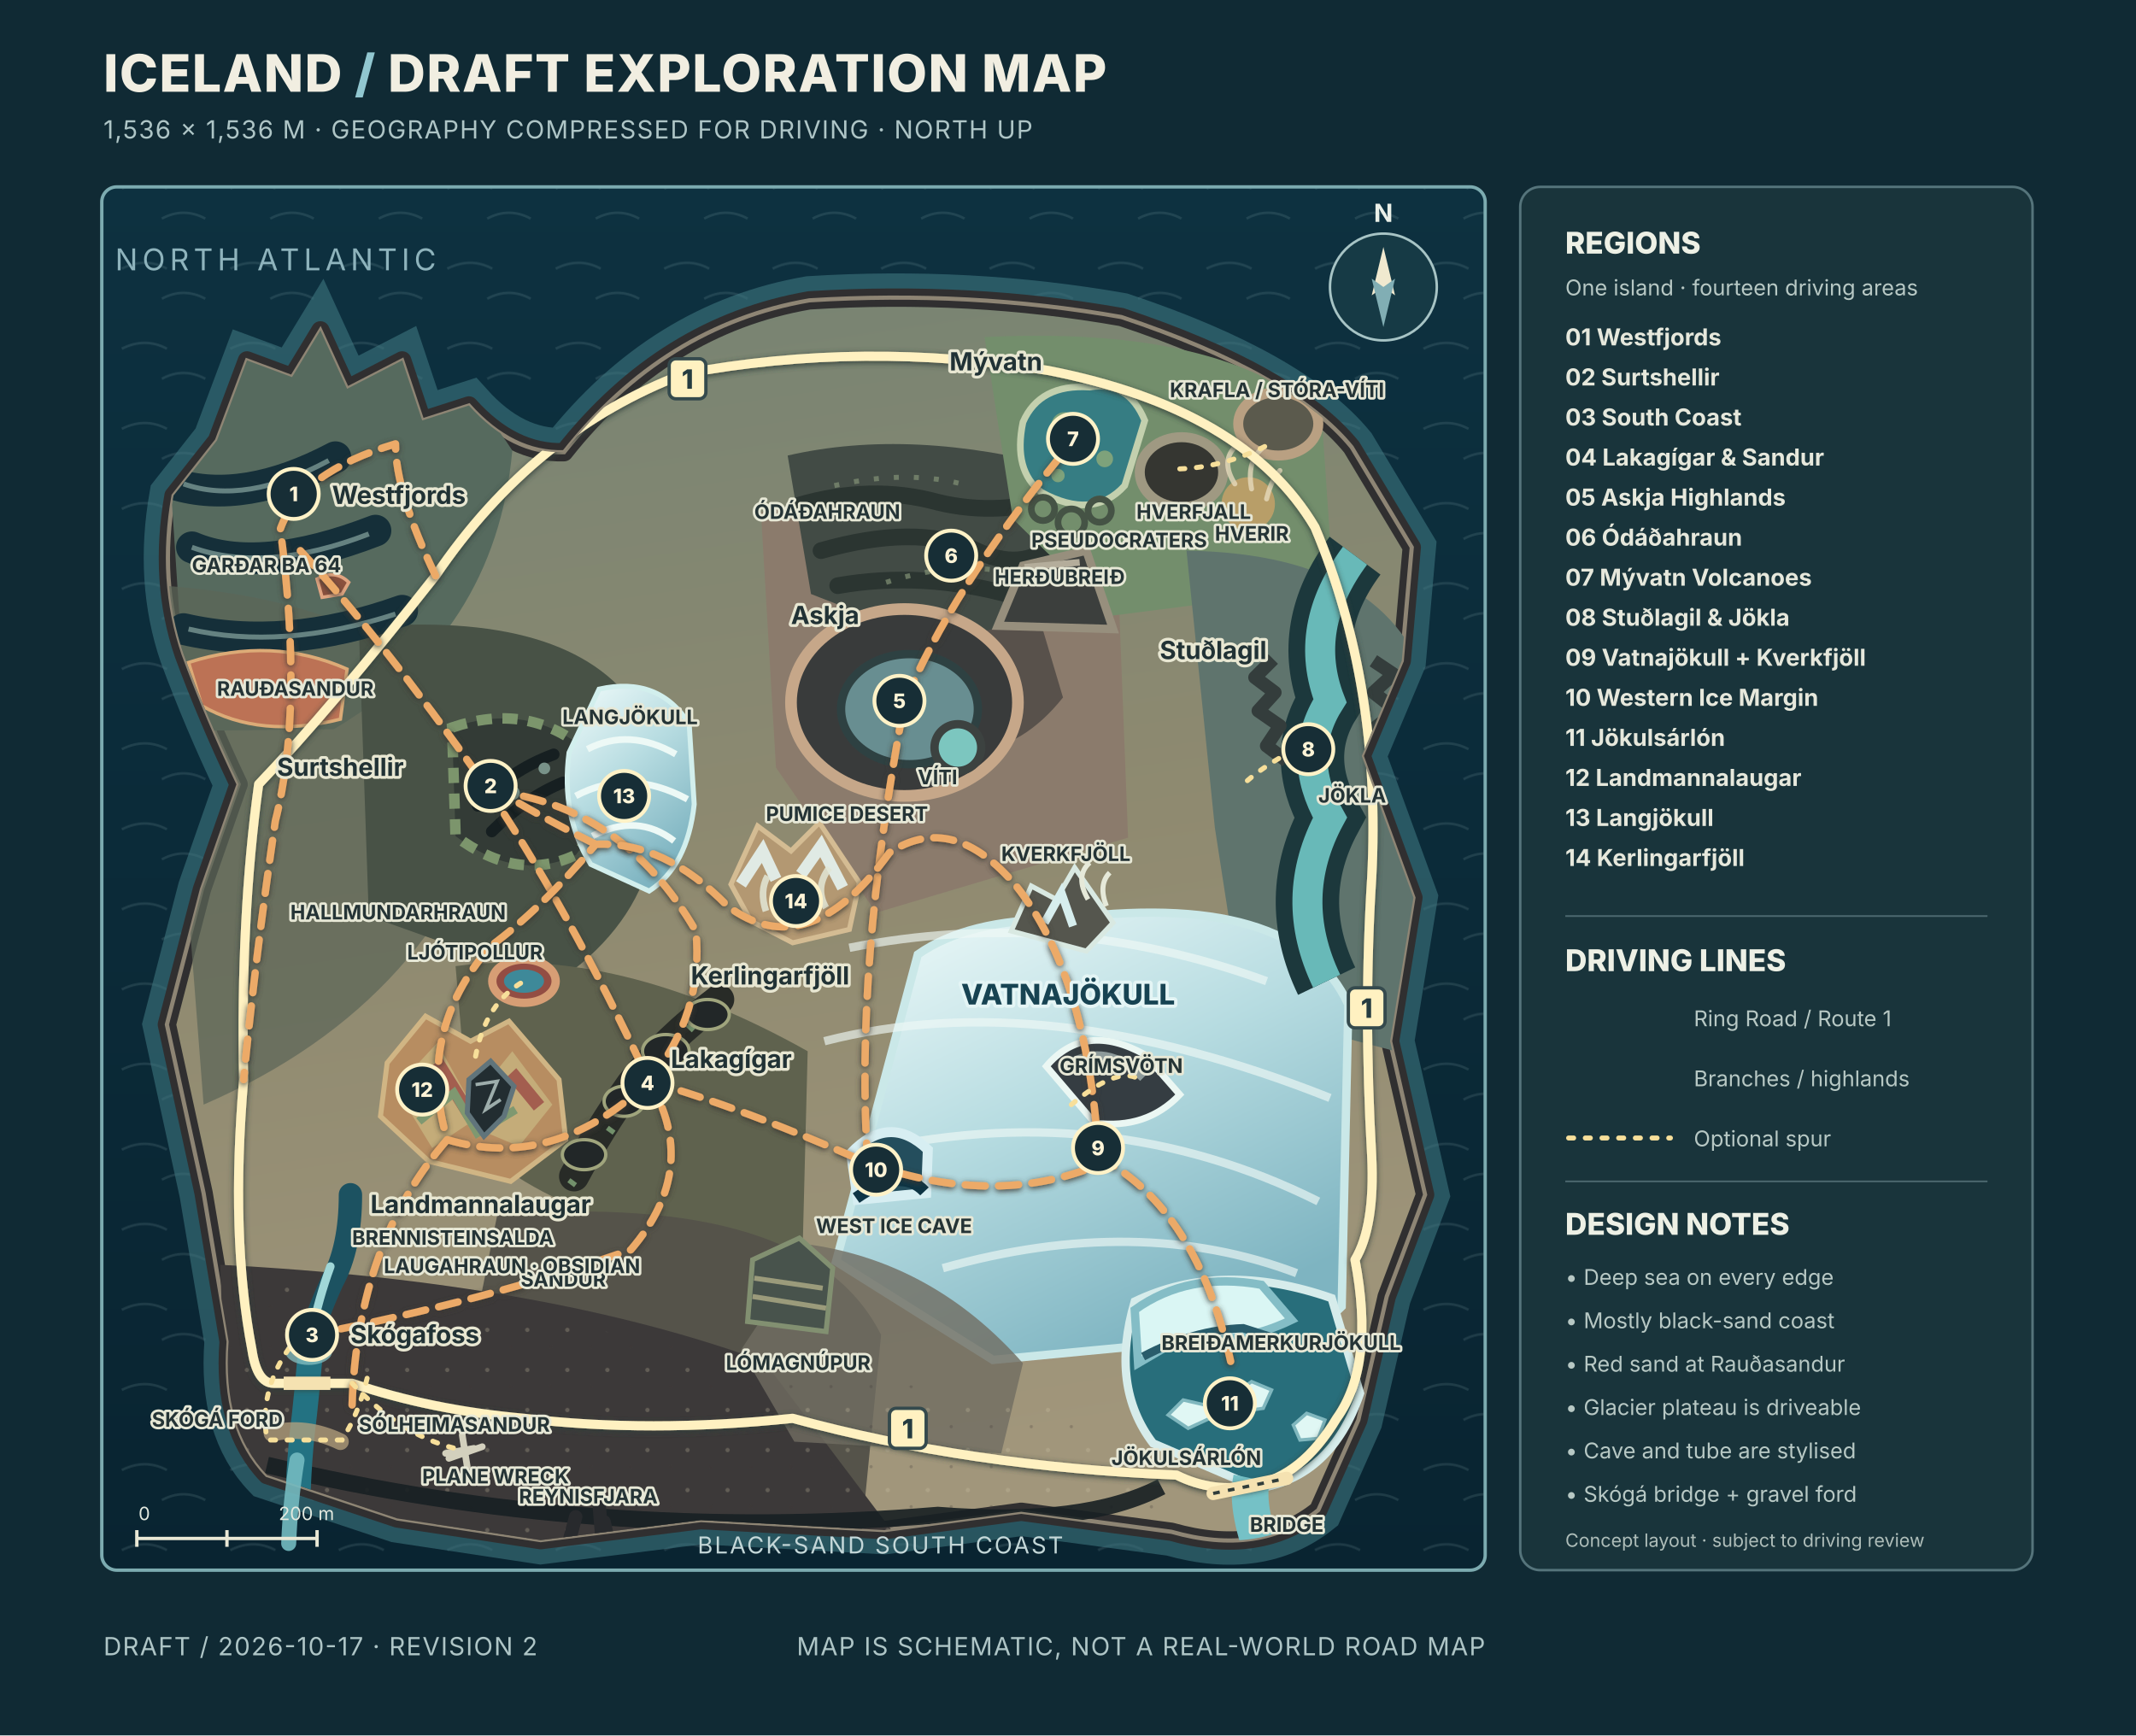
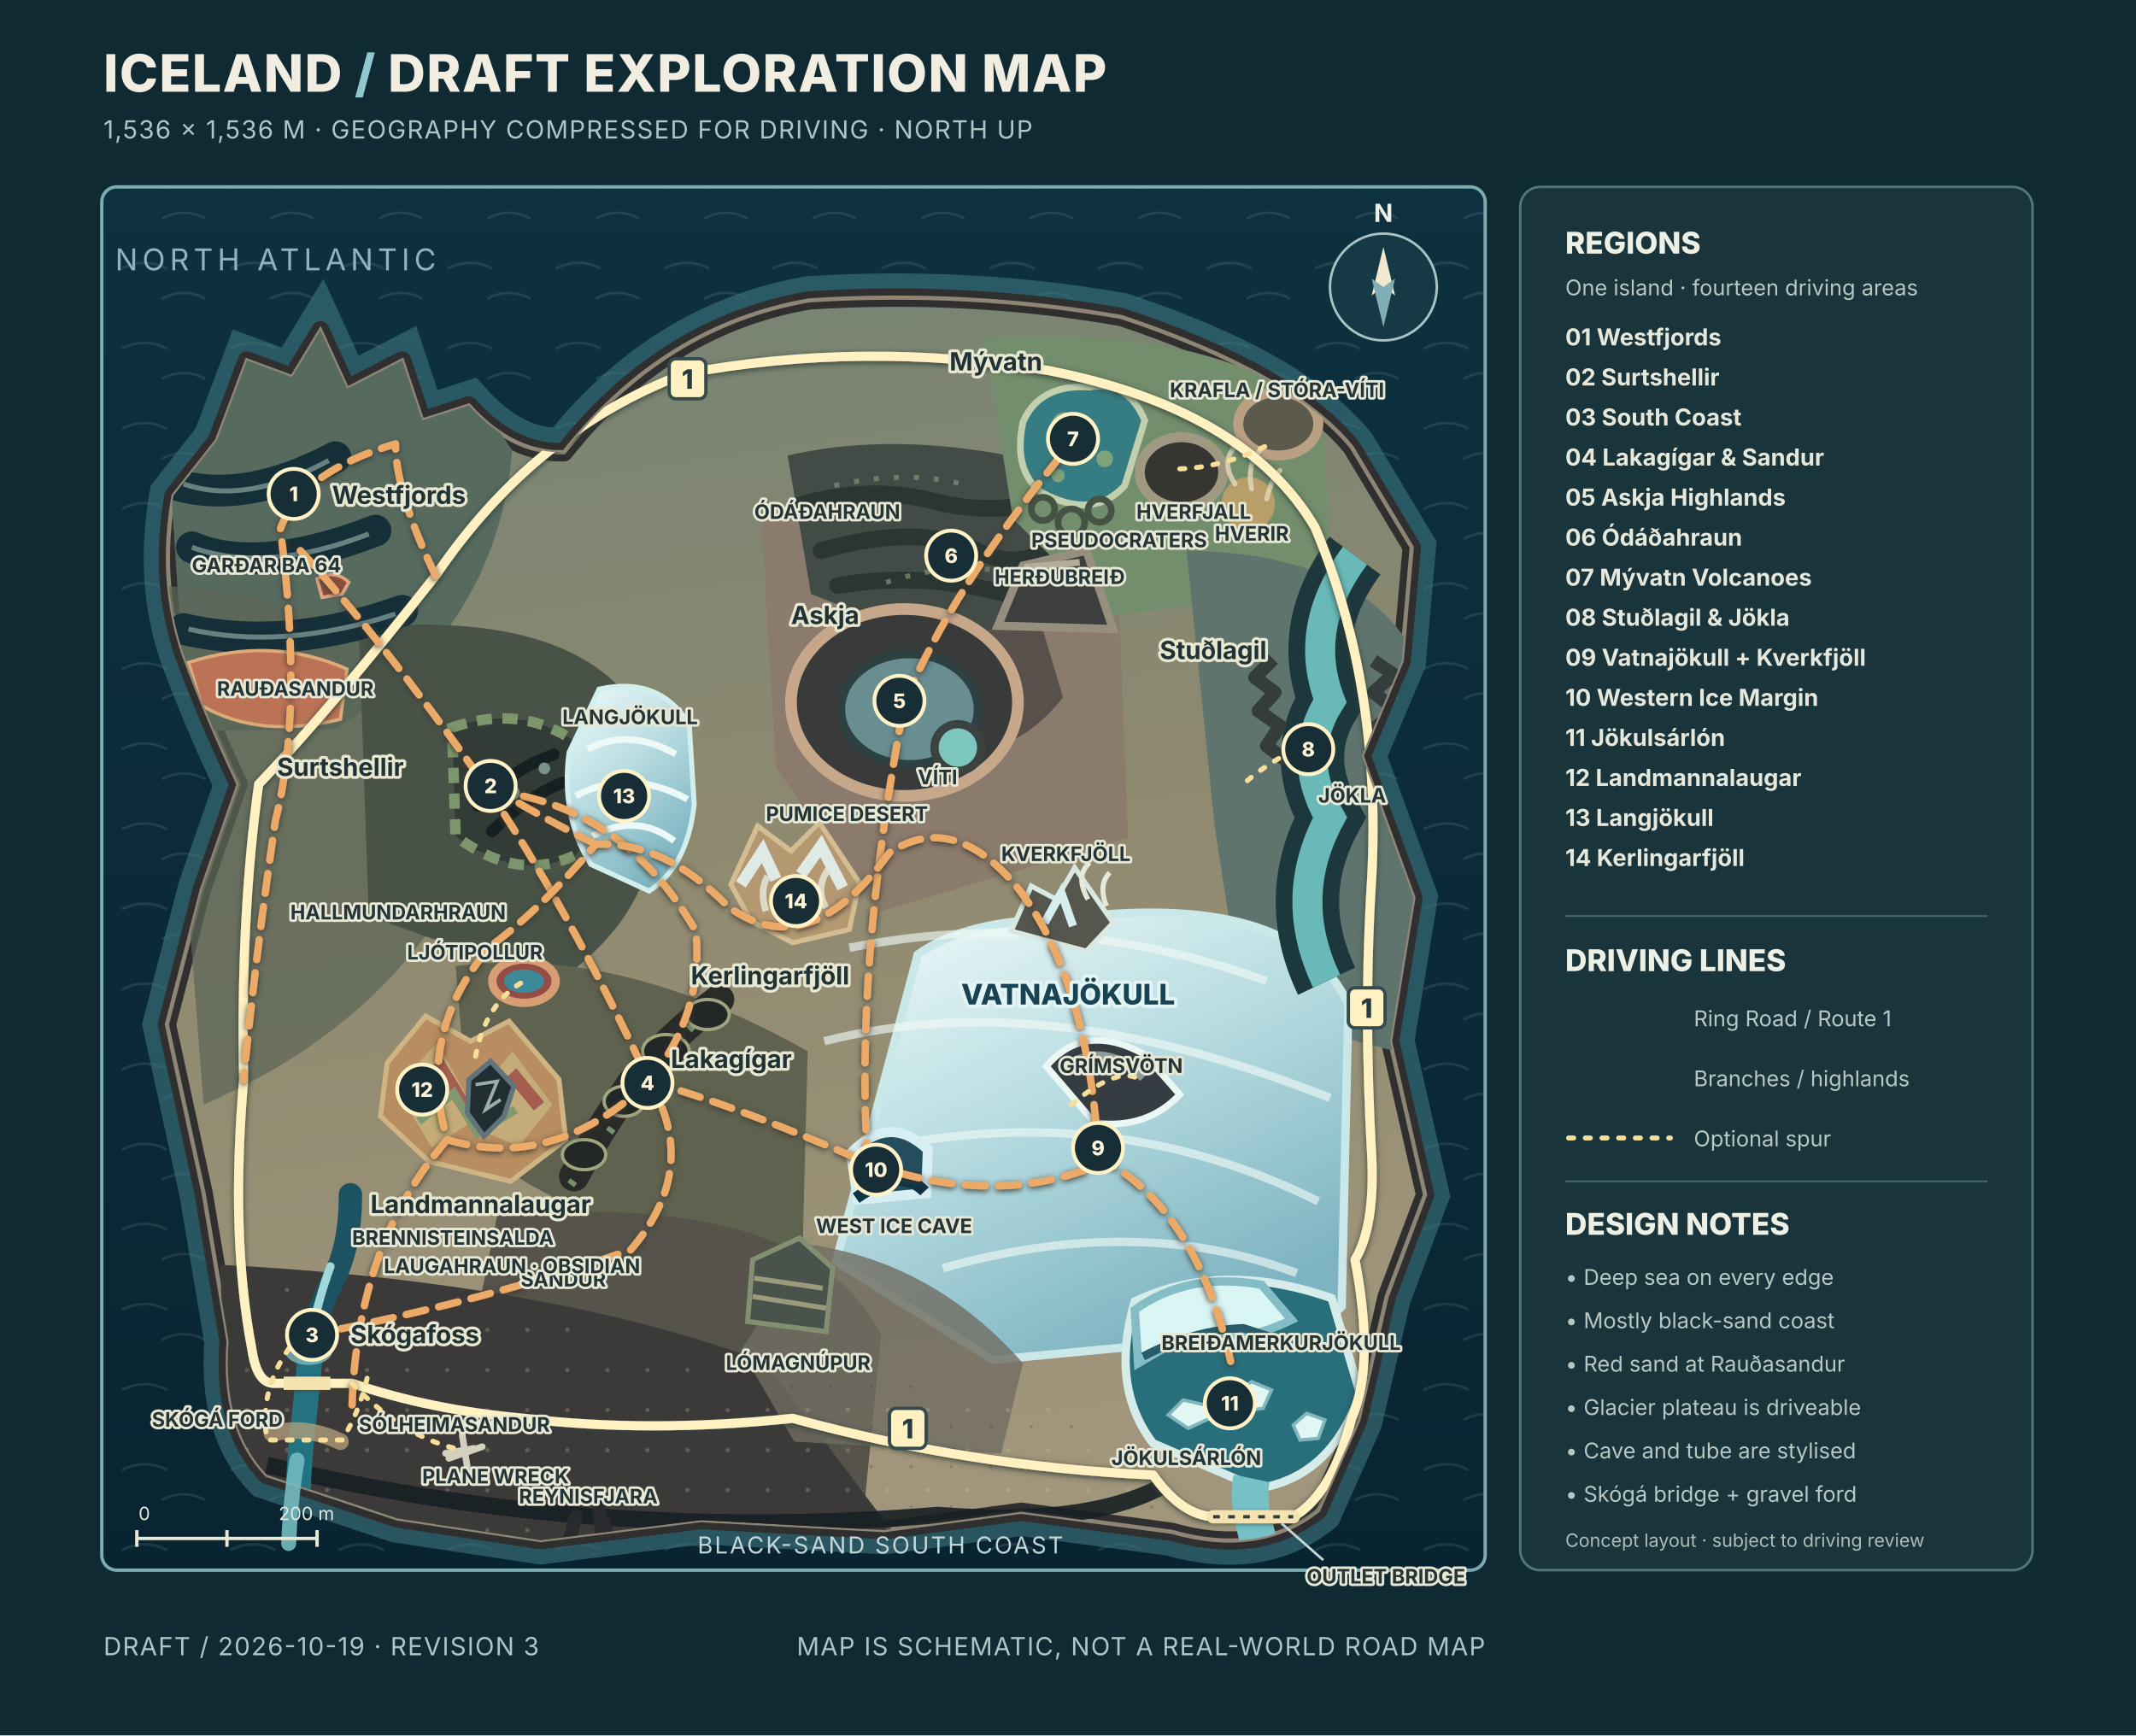
<svg xmlns="http://www.w3.org/2000/svg" viewBox="0 0 1280 1040" role="img" aria-labelledby="title desc">
  <defs>
    <linearGradient id="sea" x2="0" y2="1">
      <stop stop-color="#0d3140" />
      <stop offset="1" stop-color="#092431" />
    </linearGradient>
    <linearGradient id="ice" x2=".55" y2="1">
      <stop stop-color="#f2fcfb" />
      <stop offset=".5" stop-color="#b7dce1" />
      <stop offset="1" stop-color="#7eb4c1" />
    </linearGradient>
    <linearGradient id="land" x2=".15" y2="1">
      <stop stop-color="#758373" />
      <stop offset=".52" stop-color="#8f8a70" />
      <stop offset="1" stop-color="#a1967b" />
    </linearGradient>
    <clipPath id="island-clip">
      <path id="island" d="M110 392 Q95 348 104 297 L130 264 L148 216 L175 226 L192 198 L208 233 L241 216 L253 252 L281 243 Q307 272 338 271 Q398 195 485 180 Q581 174 672 190 Q774 224 810 268 L846 328 L840 396 L816 453 L847 538 L833 624 L854 716 L831 777 L814 851 L790 905 Q755 933 702 918 L612 906 L530 917 L420 911 L324 923 L238 910 L160 884 Q133 856 137 804 L122 715 L100 614 L121 533 L143 470 Q124 430 110 392 Z" />
    </clipPath>
    <pattern id="sea-lines" width="65" height="48" patternUnits="userSpaceOnUse">
      <path d="M8 17q14-7 27 0 M32 35q13-7 26 0" fill="none" stroke="#b9d9d8" stroke-opacity=".12" stroke-width="1.5" />
    </pattern>
    <pattern id="sand-grain" width="24" height="24" patternUnits="userSpaceOnUse">
      <circle cx="4" cy="5" r="1.3" fill="#d0c6a8" opacity=".28" />
      <circle cx="18" cy="15" r="1" fill="#3f3835" opacity=".27" />
    </pattern>
  </defs>
  <style>
    text{font-family:system-ui,-apple-system,BlinkMacSystemFont,"Segoe UI",sans-serif}
    .title{fill:#f1eee1;font-size:31px;font-weight:760;letter-spacing:.025em}
    .subtitle{fill:#aec5c6;font-size:15px;letter-spacing:.045em}
    .map-note{fill:#c4d7d8;font-size:14px;letter-spacing:.08em}
    .region{fill:#213235;font-size:15px;font-weight:740;paint-order:stroke;stroke:#e8e7d2;stroke-width:3.5;stroke-linejoin:round}
    .minor{fill:#253436;font-size:12px;font-weight:680;paint-order:stroke;stroke:#e7e8d6;stroke-width:3;stroke-linejoin:round}
    .ice-label{fill:#174352;font-size:17px;font-weight:760;paint-order:stroke;stroke:#e4f5f5;stroke-width:4;stroke-linejoin:round}
    .sea-label{fill:#8eb3bc;font-size:18px;letter-spacing:.15em}
    .route{fill:none;stroke:#fff1c1;stroke-width:5.5;stroke-linecap:round;stroke-linejoin:round;filter:drop-shadow(0 1px 2px #30403b)}
    .highland{fill:none;stroke:#ecaa68;stroke-width:4.4;stroke-linecap:round;stroke-linejoin:round;stroke-dasharray:12 8;filter:drop-shadow(0 1px 2px #3a3930)}
    .spur{fill:none;stroke:#f7df9a;stroke-width:3;stroke-linecap:round;stroke-dasharray:3 7}
    .region-dot{fill:#172e36;stroke:#fff2c7;stroke-width:2.3}
    .region-number{fill:#fff4d7;font-size:12px;font-weight:800;text-anchor:middle;dominant-baseline:central}
    .panel-title{fill:#edf0e5;font-size:18px;font-weight:760}
    .panel-body{fill:#b7c8c4;font-size:13px}
    .legend-name{fill:#e6e8dc;font-size:14px;font-weight:650}
    .legend-small{fill:#aebdb9;font-size:11px}
  </style>
  <rect width="1280" height="1040" fill="#102a34" />
  <text x="62" y="55" class="title">ICELAND <tspan fill="#91c7d0">/</tspan> DRAFT EXPLORATION MAP</text>
  <text x="62" y="83" class="subtitle">1,536 × 1,536 M  ·  GEOGRAPHY COMPRESSED FOR DRIVING  ·  NORTH UP</text>
  <rect x="61" y="112" width="829" height="829" rx="9" fill="url(#sea)" stroke="#7cabb0" stroke-width="2" />
  <rect x="62" y="113" width="827" height="827" rx="8" fill="url(#sea-lines)" />
  <use href="#island" fill="none" stroke="#407a83" stroke-width="29" opacity=".57" />
  <use href="#island" fill="url(#land)" stroke="#302f30" stroke-width="11" stroke-linejoin="round" />
  <use href="#island" fill="none" stroke="#b6a991" stroke-width="2.5" opacity=".7" />
  <g clip-path="url(#island-clip)">
    <path d="M96 194 Q250 180 307 270 Q297 380 200 437 L112 438 Z" fill="#566a5e" />
    <path d="M98 351 Q260 363 302 462 Q265 600 122 662 Z" fill="#5c6558" opacity=".72" />
    <path d="M215 376 Q342 365 382 425 Q420 530 333 589 L221 549 Z" fill="#485246" />
    <path d="M273 579 Q370 566 484 630 L481 748 Q350 746 282 684 Z" fill="#5f624e" />
    <path d="M298 728 Q485 714 528 800 L514 943 L255 943 Z" fill="#55534a" />
    <path d="M132 758 Q327 768 458 816 L538 922 L138 937 Z" fill="#3c3939" />
    <path d="M456 307 Q608 275 670 347 L676 502 L525 547 L465 460 Z" fill="#8b7b6c" />
    <path d="M502 347 Q558 302 615 344 L637 418 Q590 477 519 429 Z" fill="#58514b" />
    <path d="M472 273 Q546 256 639 281 L646 342 Q618 384 550 381 L486 356 Z" fill="#424b45" />
    <path d="M478 303 Q522 290 562 301 Q599 310 638 297 M492 330 Q548 314 583 329 Q613 344 632 325 M502 351 Q553 342 607 357" fill="none" stroke="#252f2c" stroke-width="10" stroke-linecap="round" opacity=".8" />
    <path d="M500 291 Q545 281 580 291 M531 349 Q577 334 618 346" fill="none" stroke="#819275" stroke-width="3" stroke-dasharray="3 9" opacity=".7" />
    <path d="M590 202 Q732 195 792 249 L799 352 L666 369 L607 311 Z" fill="#738e6c" />
    <path d="M711 330 Q840 332 859 424 L859 636 L745 606 L728 496 Z" fill="#5f746d" />
    <path d="M550 572 Q580 551 634 551 Q776 532 808 602 L804 783 Q774 813 700 805 L595 815 L501 756 Z" fill="url(#ice)" stroke="#cae8e8" stroke-width="5" />
    <path d="M509 568 Q635 543 759 588 M494 624 Q626 590 797 658 M514 691 Q662 656 790 720 M565 760 Q682 727 777 763" fill="none" stroke="#eff9f5" stroke-opacity=".64" stroke-width="5" />
    <path d="M486 746 Q560 757 613 817 L600 871 L476 864 L444 809 Z" fill="#706d62" opacity=".8" />
    <path d="M131 757 Q315 785 453 818 Q549 832 641 840 L697 905 L104 953 Z" fill="url(#sand-grain)" opacity=".9" />
    <path d="M104 290 Q146 303 201 274 M115 328 Q155 345 225 318 M110 377 Q171 391 241 366" fill="none" stroke="#152f39" stroke-width="19" stroke-linecap="round" />
    <path d="M110 290 Q147 303 197 276 M115 328 Q159 344 221 320 M113 377 Q169 390 237 368" fill="none" stroke="#88a5a0" stroke-width="3" opacity=".7" />
    <path d="M113 397 Q163 381 208 401 L204 431 Q156 443 121 423 Z" fill="#bc7255" stroke="#dcab77" stroke-width="2" />
    <g transform="translate(294 471) scale(.7) translate(-294 -471)">
      <path d="M261 421 Q325 399 374 439 Q402 489 367 530 Q317 554 264 514 Z" fill="#333b36" stroke="#7c956c" stroke-width="9" stroke-dasharray="13 9" />
      <path d="M283 488 Q310 458 348 444 M295 510 Q324 481 356 468" fill="none" stroke="#161f21" stroke-width="10" stroke-linecap="round" />
      <circle cx="313" cy="477" r="6" fill="#789289" />
      <circle cx="340" cy="456" r="5" fill="#789289" />
    </g>
    <path d="M344 705 Q359 677 378 650 Q399 623 431 599" fill="none" stroke="#282b27" stroke-width="18" stroke-linecap="round" />
    <path d="M342 710 Q369 674 390 643 Q412 616 431 599" fill="none" stroke="#72906b" stroke-width="5" stroke-dasharray="3 10" />
    <g fill="#222728" stroke="#a0a57d" stroke-width="2">
      <ellipse cx="350" cy="692" rx="13" ry="9" />
      <ellipse cx="374" cy="660" rx="12" ry="9" />
      <ellipse cx="399" cy="630" rx="14" ry="10" />
      <ellipse cx="424" cy="608" rx="13" ry="9" />
    </g>
    <ellipse cx="542" cy="421" rx="68" ry="56" fill="#393b3b" stroke="#c6a789" stroke-width="7" />
    <ellipse cx="545" cy="425" rx="41" ry="33" fill="#688e91" stroke="#2e4142" stroke-width="5" />
    <circle cx="574" cy="448" r="14" fill="#7cc6bf" stroke="#3c4240" stroke-width="5" />
    <path d="M598 375 L613 339 L651 330 L667 377 Z" fill="#3c3f3d" stroke="#978f7d" stroke-width="5" />
    <path d="M614 340 L647 337" stroke="#b4ad9b" stroke-width="4" />
    <path d="M613 253 Q623 230 653 232 Q676 228 686 252 L674 291 Q655 312 624 295 Q607 282 613 253 Z" fill="#367d83" stroke="#c3d0ae" stroke-width="4" />
    <g fill="#7ea27b">
      <circle cx="638" cy="255" r="8" />
      <circle cx="662" cy="275" r="5" />
      <circle cx="634" cy="285" r="4" />
    </g>
    <g fill="none" stroke="#455345" stroke-width="4">
      <circle cx="625" cy="305" r="7" />
      <circle cx="642" cy="313" r="8" />
      <circle cx="659" cy="306" r="7" />
    </g>
    <ellipse cx="708" cy="283" rx="25" ry="21" fill="#353631" stroke="#9f9982" stroke-width="6" />
    <ellipse cx="766" cy="254" rx="24" ry="19" fill="#5b5a4d" stroke="#b9a082" stroke-width="6" />
    <circle cx="748" cy="302" r="16" fill="#c9a267" opacity=".8" />
    <g fill="none" stroke="#e6d9bb" stroke-width="3" stroke-linecap="round" opacity=".8">
      <path d="M740 290 q-9-14 1-23 M750 293 q-3-16 6-24 M759 299 q3-12 8-17" />
    </g>
    <path d="M812 333 Q780 376 797 420 Q776 453 797 490 Q771 538 795 588" fill="none" stroke="#1c383c" stroke-width="38" />
    <path d="M812 333 Q780 376 797 420 Q776 453 797 490 Q771 538 795 588" fill="none" stroke="#68b9b8" stroke-width="18" />
    <path d="M763 395 l-11 11 12 9 -10 11 13 9 -8 12 12 9 M823 396 l12 8 -12 11 14 11 -14 11 12 10 -11 13" fill="none" stroke="#343d3c" stroke-width="8" stroke-linejoin="round" />
    <path d="M627 639 Q650 612 686 632 L707 656 Q687 677 656 673 Z" fill="#353d42" stroke="#ebf7f3" stroke-width="4" />
    <path d="M640 638 Q663 624 685 646" fill="none" stroke="#8d9a9a" stroke-width="5" />
    <path d="M510 691 Q533 667 556 689 L555 715 L514 719 Z" fill="#244e5d" stroke="#d7eef2" stroke-width="6" />
    <path d="M513 718 Q540 699 554 714" fill="none" stroke="#0e3444" stroke-width="7" />
    <path d="M680 780 Q732 755 798 778 L815 835 Q798 885 754 892 L691 865 Q665 831 680 780 Z" fill="#286e7b" stroke="#d6eceb" stroke-width="5" />
    <path d="M680 785 Q712 762 756 770 L774 791 Q743 806 706 803 L682 817 Z" fill="#daf6f4" stroke="#84bdc6" stroke-width="5" />
    <path d="M685 813 Q715 797 745 796 L767 803" fill="none" stroke="#295c6b" stroke-width="5" />
    <g fill="#e0f7f4" stroke="#80b7be" stroke-width="2">
      <path d="M740 835l10-7 12 5-5 11-15 2z" />
      <path d="M700 848l9-9 13 3 3 8-13 6z" />
      <path d="M775 854l8-7 11 4-4 11-11 1z" />
    </g>
    <path d="M750 886 Q746 905 760 939" fill="none" stroke="#75c1c6" stroke-width="22" />
    <path d="M160 878 Q357 925 562 908 Q650 915 696 891" fill="none" stroke="#171f22" stroke-width="10" opacity=".9" />
    <path d="M345 909 l-7 26 m24-23 5 22 m-8-33 2 25" stroke="#282a2d" stroke-width="8" stroke-linecap="round" />
    <path d="M267 871 l17-3 m-7-8 3 19 m-11-5 20-7" stroke="#d3d0bd" stroke-width="4" stroke-linecap="round" />
    <path d="M190 347 q11-6 19 2 l-4 7 -12 2 z" fill="#8b513e" stroke="#e1a581" stroke-width="2" />
    <path d="M210 716 Q210 748 199 768 Q193 781 187 798" fill="none" stroke="#1c5261" stroke-width="14" stroke-linecap="round" />
    <path d="M187 798 Q184 836 181 860 Q178 889 178 929" fill="none" stroke="#237282" stroke-width="15" stroke-linecap="round" />
    <path d="M198 759 Q191 778 187 798" fill="none" stroke="#a0d7d8" stroke-width="5" stroke-linecap="round" />
    <path d="M182 790 Q189 798 181 808" fill="none" stroke="#f0f8ee" stroke-width="9" stroke-linecap="round" />
    <ellipse cx="185" cy="810" rx="14" ry="8" fill="#86c0c2" opacity=".75" />
    <path d="M163 859 Q183 854 204 864" fill="none" stroke="#b6a17d" stroke-width="10" stroke-linecap="round" opacity=".75" />
    <path d="M232 637 L255 609 L282 624 L305 612 L335 647 L339 683 L306 708 L257 696 L228 669Z" fill="#b78d61" stroke="#d0b584" stroke-width="3" />
    <path d="M237 652 L262 625 L282 661 L307 630 L331 662 L311 687 L280 674 L259 688Z" fill="#c4ac79" />
    <path d="M241 655 L264 640 L282 669 M290 664 L309 646 L323 663" fill="none" stroke="#a35e4f" stroke-width="8" />
    <path d="M251 672 L272 655 L286 679 L309 665" fill="none" stroke="#7f9870" stroke-width="5" />
    <path d="M281 647 L294 636 L308 651 L302 669 L290 681 L280 667Z" fill="#222d31" stroke="#60747b" stroke-width="3" />
    <path d="M285 650 L298 648 L291 665 L300 659" fill="none" stroke="#9dadab" stroke-width="2" />
    <ellipse cx="314" cy="588" rx="19" ry="13" fill="#934d43" stroke="#d79e75" stroke-width="5" />
    <ellipse cx="314" cy="588" rx="12" ry="7" fill="#3e8999" />
    <path d="M359 413 Q395 405 413 434 L416 482 Q412 519 389 534 L354 518 Q336 489 341 451Z" fill="url(#ice)" stroke="#d2efed" stroke-width="3" />
    <path d="M352 449 Q377 436 405 452 M345 477 Q377 460 412 479 M355 501 Q382 487 404 504" fill="none" stroke="#edf9f6" stroke-width="4" />
    <path d="M438 530 L454 495 L474 510 L491 493 L515 529 L509 557 L475 565 L450 552Z" fill="#b39872" stroke="#d4bc93" stroke-width="3" />
    <path d="M444 530 L457 510 L465 527 M480 524 L492 507 L505 532" fill="none" stroke="#e0eae4" stroke-width="7" />
    <path d="M459 546 Q455 534 460 525 M480 552 Q472 537 482 528 M495 544 Q488 532 497 520" fill="none" stroke="#e2e6d6" stroke-width="4" opacity=".85" />
    <path d="M606 558 L618 531 L633 539 L644 520 L667 553 L651 570Z" fill="#55564e" stroke="#d9e9e2" stroke-width="3" />
    <path d="M626 553 L636 535 L643 555" fill="none" stroke="#d7eeee" stroke-width="5" />
    <path d="M652 539 q-8-14 1-22 M663 543 q-5-13 2-20" fill="none" stroke="#e6e9d9" stroke-width="3" />
    <path d="M448 792 L451 755 L479 742 L499 760 L495 798Z" fill="#48534c" stroke="#829071" stroke-width="3" />
    <path d="M452 766 L493 772 M451 777 L495 784" fill="none" stroke="#9b9b7b" stroke-width="3" />
-     <path class="route" d="M164 829 Q180 829 211 829 Q258 845 314 850 Q389 859 475 850 Q581 879 705 884 Q727 895 751 890 Q780 885 801 850 Q824 818 812 755 Q824 735 822 693 Q817 605 822 526 Q828 411 788 316 Q746 245 628 222 Q517 204 410 224 Q320 258 261 345 Q198 425 155 470 Q144 550 146 647 Q138 741 151 809 Q154 829 164 829Z" />
+     <path class="route" d="M164 829 Q180 829 211 829 Q258 845 314 850 Q389 859 475 850 Q581 879 691 884 Q708 908 727 909 L775 909 Q798 896 810 850 Q824 818 812 755 Q824 735 822 693 Q817 605 822 526 Q828 411 788 316 Q746 245 628 222 Q517 204 410 224 Q320 258 261 345 Q198 425 155 470 Q144 550 146 647 Q138 741 151 809 Q154 829 164 829Z" />
    <path class="highland" d="M261 345 Q237 295 237 266 Q180 283 168 317 Q182 425 165 492 Q153 574 146 647" />
    <path class="highland" d="M180 330 Q227 381 289 468 Q340 543 389 648 Q420 700 378 749 Q290 780 186 800 M294 474 Q373 482 417 558 Q422 607 389 648 M389 648 Q445 664 520 697 Q599 725 663 696 Q720 729 739 823 M520 697 Q512 580 542 421 Q570 354 635 274" />
    <path class="highland" d="M211 842 Q214 745 268 683 Q249 619 294 567 Q324 545 357 506 Q398 504 436 543 Q484 579 533 511 Q571 486 609 531 Q651 584 658 688 M294 471 Q319 487 357 506 M268 683 Q331 702 388 649" />
    <path class="spur" d="M285 633 Q291 601 314 588" />
    <path class="spur" d="M220 826 Q215 847 205 863 L160 863 Q155 833 174 807 M211 829 Q242 862 277 869 M707 281 Q735 280 763 265 M793 441 Q759 456 743 472 M642 662 Q672 637 684 648" />
    <path d="M170 829 L198 829" stroke="#f5e2b1" stroke-width="8" />
-     <path d="M727 895 L771 886" stroke="#f5e2b1" stroke-width="8" stroke-linecap="round" />
-     <path d="M727 895 L771 886" stroke="#303d3b" stroke-width="2" stroke-dasharray="4 5" />
+     <path d="M727 909 L775 909" stroke="#f5e2b1" stroke-width="8" stroke-linecap="round" />
+     <path d="M727 909 L775 909" stroke="#303d3b" stroke-width="2" stroke-dasharray="4 5" />
  </g>
  <path d="M178 875 Q174 899 173 925" fill="none" stroke="#73bac0" stroke-width="9" stroke-linecap="round" opacity=".9" />
  <text x="69" y="162" class="sea-label">NORTH ATLANTIC</text>
  <text x="418" y="931" class="map-note">BLACK-SAND SOUTH COAST</text>
  <text x="312" y="771" class="minor">SANDUR</text>
  <text x="174" y="551" class="minor">HALLMUNDARHRAUN</text>
  <text x="459" y="492" class="minor">PUMICE DESERT</text>
  <text x="452" y="311" class="minor">ÓDÁÐAHRAUN</text>
  <text x="576" y="602" class="ice-label">VATNAJÖKULL</text>
  <text x="635" y="643" class="minor">GRÍMSVÖTN</text>
  <text x="489" y="739" class="minor">WEST ICE CAVE</text>
  <text x="130" y="417" class="minor">RAUÐASANDUR</text>
  <text x="115" y="343" class="minor">GARÐAR BA 64</text>
  <text x="215" y="858" class="minor">SÓLHEIMASANDUR</text>
  <text x="91" y="855" class="minor">SKÓGÁ FORD</text>
  <text x="253" y="889" class="minor">PLANE WRECK</text>
  <text x="311" y="901" class="minor">REYNISFJARA</text>
  <text x="696" y="809" class="minor">BREIÐAMERKURJÖKULL</text>
-   <text x="749" y="918" class="minor">BRIDGE</text>
+   <text x="783" y="949" class="minor">OUTLET BRIDGE</text>
+   <path d="M793 935 L768 913" fill="none" stroke="#c4d7d8" stroke-width="1.5" />
  <text x="666" y="878" class="minor">JÖKULSÁRLÓN</text>
  <text x="618" y="328" class="minor">PSEUDOCRATERS</text>
  <text x="701" y="238" class="minor">KRAFLA / STÓRA-VÍTI</text>
  <text x="728" y="324" class="minor">HVERIR</text>
  <text x="681" y="311" class="minor">HVERFJALL</text>
  <text x="790" y="481" class="minor">JÖKLA</text>
  <text x="550" y="470" class="minor">VÍTI</text>
  <text x="222" y="727" class="region">Landmannalaugar</text>
  <text x="211" y="746" class="minor">BRENNISTEINSALDA</text>
  <text x="230" y="763" class="minor">LAUGAHRAUN · OBSIDIAN</text>
  <text x="244" y="575" class="minor">LJÓTIPOLLUR</text>
  <text x="337" y="434" class="minor">LANGJÖKULL</text>
  <text x="414" y="590" class="region">Kerlingarfjöll</text>
  <text x="600" y="516" class="minor">KVERKFJÖLL</text>
  <text x="435" y="821" class="minor">LÓMAGNÚPUR</text>
  <g>
    <circle class="region-dot" cx="253" cy="653" r="15" />
    <text class="region-number" x="253" y="653">12</text>
  </g>
  <g>
    <circle class="region-dot" cx="374" cy="477" r="15" />
    <text class="region-number" x="374" y="477">13</text>
  </g>
  <g>
    <circle class="region-dot" cx="477" cy="540" r="15" />
    <text class="region-number" x="477" y="540">14</text>
  </g>
  <g fill="#fff1c1" stroke="#354a4d" stroke-width="2">
    <rect x="533" y="844" width="22" height="24" rx="4" />
    <rect x="808" y="592" width="22" height="24" rx="4" />
    <rect x="401" y="215" width="22" height="24" rx="4" />
  </g>
  <g fill="#253b40" font-size="16" font-weight="800" text-anchor="middle">
    <text x="544" y="862">1</text>
    <text x="819" y="610">1</text>
    <text x="412" y="233">1</text>
  </g>
  <g>
    <circle class="region-dot" cx="176" cy="296" r="15" />
    <text class="region-number" x="176" y="296">1</text>
    <text class="region" x="199" y="302">Westfjords</text>
  </g>
  <g>
    <circle class="region-dot" cx="294" cy="471" r="15" />
    <text class="region-number" x="294" y="471">2</text>
    <text class="region" x="166" y="465">Surtshellir</text>
  </g>
  <g>
    <circle class="region-dot" cx="187" cy="800" r="15" />
    <text class="region-number" x="187" y="800">3</text>
    <text class="region" x="210" y="805">Skógafoss</text>
  </g>
  <g>
    <circle class="region-dot" cx="388" cy="649" r="15" />
    <text class="region-number" x="388" y="649">4</text>
    <text class="region" x="402" y="640">Lakagígar</text>
  </g>
  <g>
    <circle class="region-dot" cx="539" cy="420" r="15" />
    <text class="region-number" x="539" y="420">5</text>
    <text class="region" x="474" y="374">Askja</text>
  </g>
  <g>
    <circle class="region-dot" cx="570" cy="333" r="15" />
    <text class="region-number" x="570" y="333">6</text>
  </g>
  <g>
    <circle class="region-dot" cx="643" cy="263" r="15" />
    <text class="region-number" x="643" y="263">7</text>
    <text class="region" x="569" y="222">Mývatn</text>
  </g>
  <g>
    <circle class="region-dot" cx="784" cy="449" r="15" />
    <text class="region-number" x="784" y="449">8</text>
    <text class="region" x="695" y="395">Stuðlagil</text>
  </g>
  <g>
    <circle class="region-dot" cx="658" cy="688" r="15" />
    <text class="region-number" x="658" y="688">9</text>
  </g>
  <g>
    <circle class="region-dot" cx="525" cy="701" r="15" />
    <text class="region-number" x="525" y="701">10</text>
  </g>
  <g>
    <circle class="region-dot" cx="737" cy="841" r="15" />
    <text class="region-number" x="737" y="841">11</text>
  </g>
  <text class="minor" x="596" y="350">HERÐUBREIÐ</text>
  <g transform="translate(829 172)">
    <circle r="32" fill="#163a45" stroke="#a7c4c5" stroke-width="1.5" />
    <path d="M0-24L7 5 0 0-7 5Z" fill="#f0e9cf" />
    <path d="M0 24L7-5 0 0-7-5Z" fill="#81aeb4" />
    <text x="0" y="-39" fill="#eaf0e8" text-anchor="middle" font-size="15" font-weight="750">N</text>
  </g>
  <path d="M82 922h108m-108-5v10m54-10v10m54-10v10" stroke="#e9e8d5" stroke-width="2" />
  <text x="83" y="911" fill="#e3e9df" font-size="11">0</text>
  <text x="167" y="911" fill="#e3e9df" font-size="11">200 m</text>
  <rect x="911" y="112" width="307" height="829" rx="12" fill="#19343b" stroke="#55747b" stroke-width="1.5" />
  <text x="938" y="152" class="panel-title">REGIONS</text>
  <text x="938" y="177" class="panel-body">One island · fourteen driving areas</text>
  <g class="legend-name">
    <text x="938" y="207">01  Westfjords</text>
    <text x="938" y="231">02  Surtshellir</text>
    <text x="938" y="255">03  South Coast</text>
    <text x="938" y="279">04  Lakagígar &amp; Sandur</text>
    <text x="938" y="303">05  Askja Highlands</text>
    <text x="938" y="327">06  Ódáðahraun</text>
    <text x="938" y="351">07  Mývatn Volcanoes</text>
    <text x="938" y="375">08  Stuðlagil &amp; Jökla</text>
    <text x="938" y="399">09  Vatnajökull + Kverkfjöll</text>
    <text x="938" y="423">10  Western Ice Margin</text>
    <text x="938" y="447">11  Jökulsárlón</text>
    <text x="938" y="471">12  Landmannalaugar</text>
    <text x="938" y="495">13  Langjökull</text>
    <text x="938" y="519">14  Kerlingarfjöll</text>
  </g>
  <path d="M938 549H1191" stroke="#4d6970" />
  <text x="938" y="582" class="panel-title">DRIVING LINES</text>
  <path d="M940 610h61" class="route" />
  <text x="1015" y="615" class="panel-body">Ring Road / Route 1</text>
  <path d="M940 646h61" class="highland" />
  <text x="1015" y="651" class="panel-body">Branches / highlands</text>
  <path d="M940 682h61" class="spur" />
  <text x="1015" y="687" class="panel-body">Optional spur</text>
  <path d="M938 708H1191" stroke="#4d6970" />
  <text x="938" y="740" class="panel-title">DESIGN NOTES</text>
  <text x="938" y="770" class="panel-body">• Deep sea on every edge</text>
  <text x="938" y="796" class="panel-body">• Mostly black-sand coast</text>
  <text x="938" y="822" class="panel-body">• Red sand at Rauðasandur</text>
  <text x="938" y="848" class="panel-body">• Glacier plateau is driveable</text>
  <text x="938" y="874" class="panel-body">• Cave and tube are stylised</text>
  <text x="938" y="900" class="panel-body">• Skógá bridge + gravel ford</text>
  <text x="938" y="927" class="legend-small">Concept layout · subject to driving review</text>
-   <text x="62" y="992" class="subtitle">DRAFT / 2026-10-17 · REVISION 2</text>
+   <text x="62" y="992" class="subtitle">DRAFT / 2026-10-19 · REVISION 3</text>
  <text x="890" y="992" class="subtitle" text-anchor="end">MAP IS SCHEMATIC, NOT A REAL-WORLD ROAD MAP</text>
</svg>
